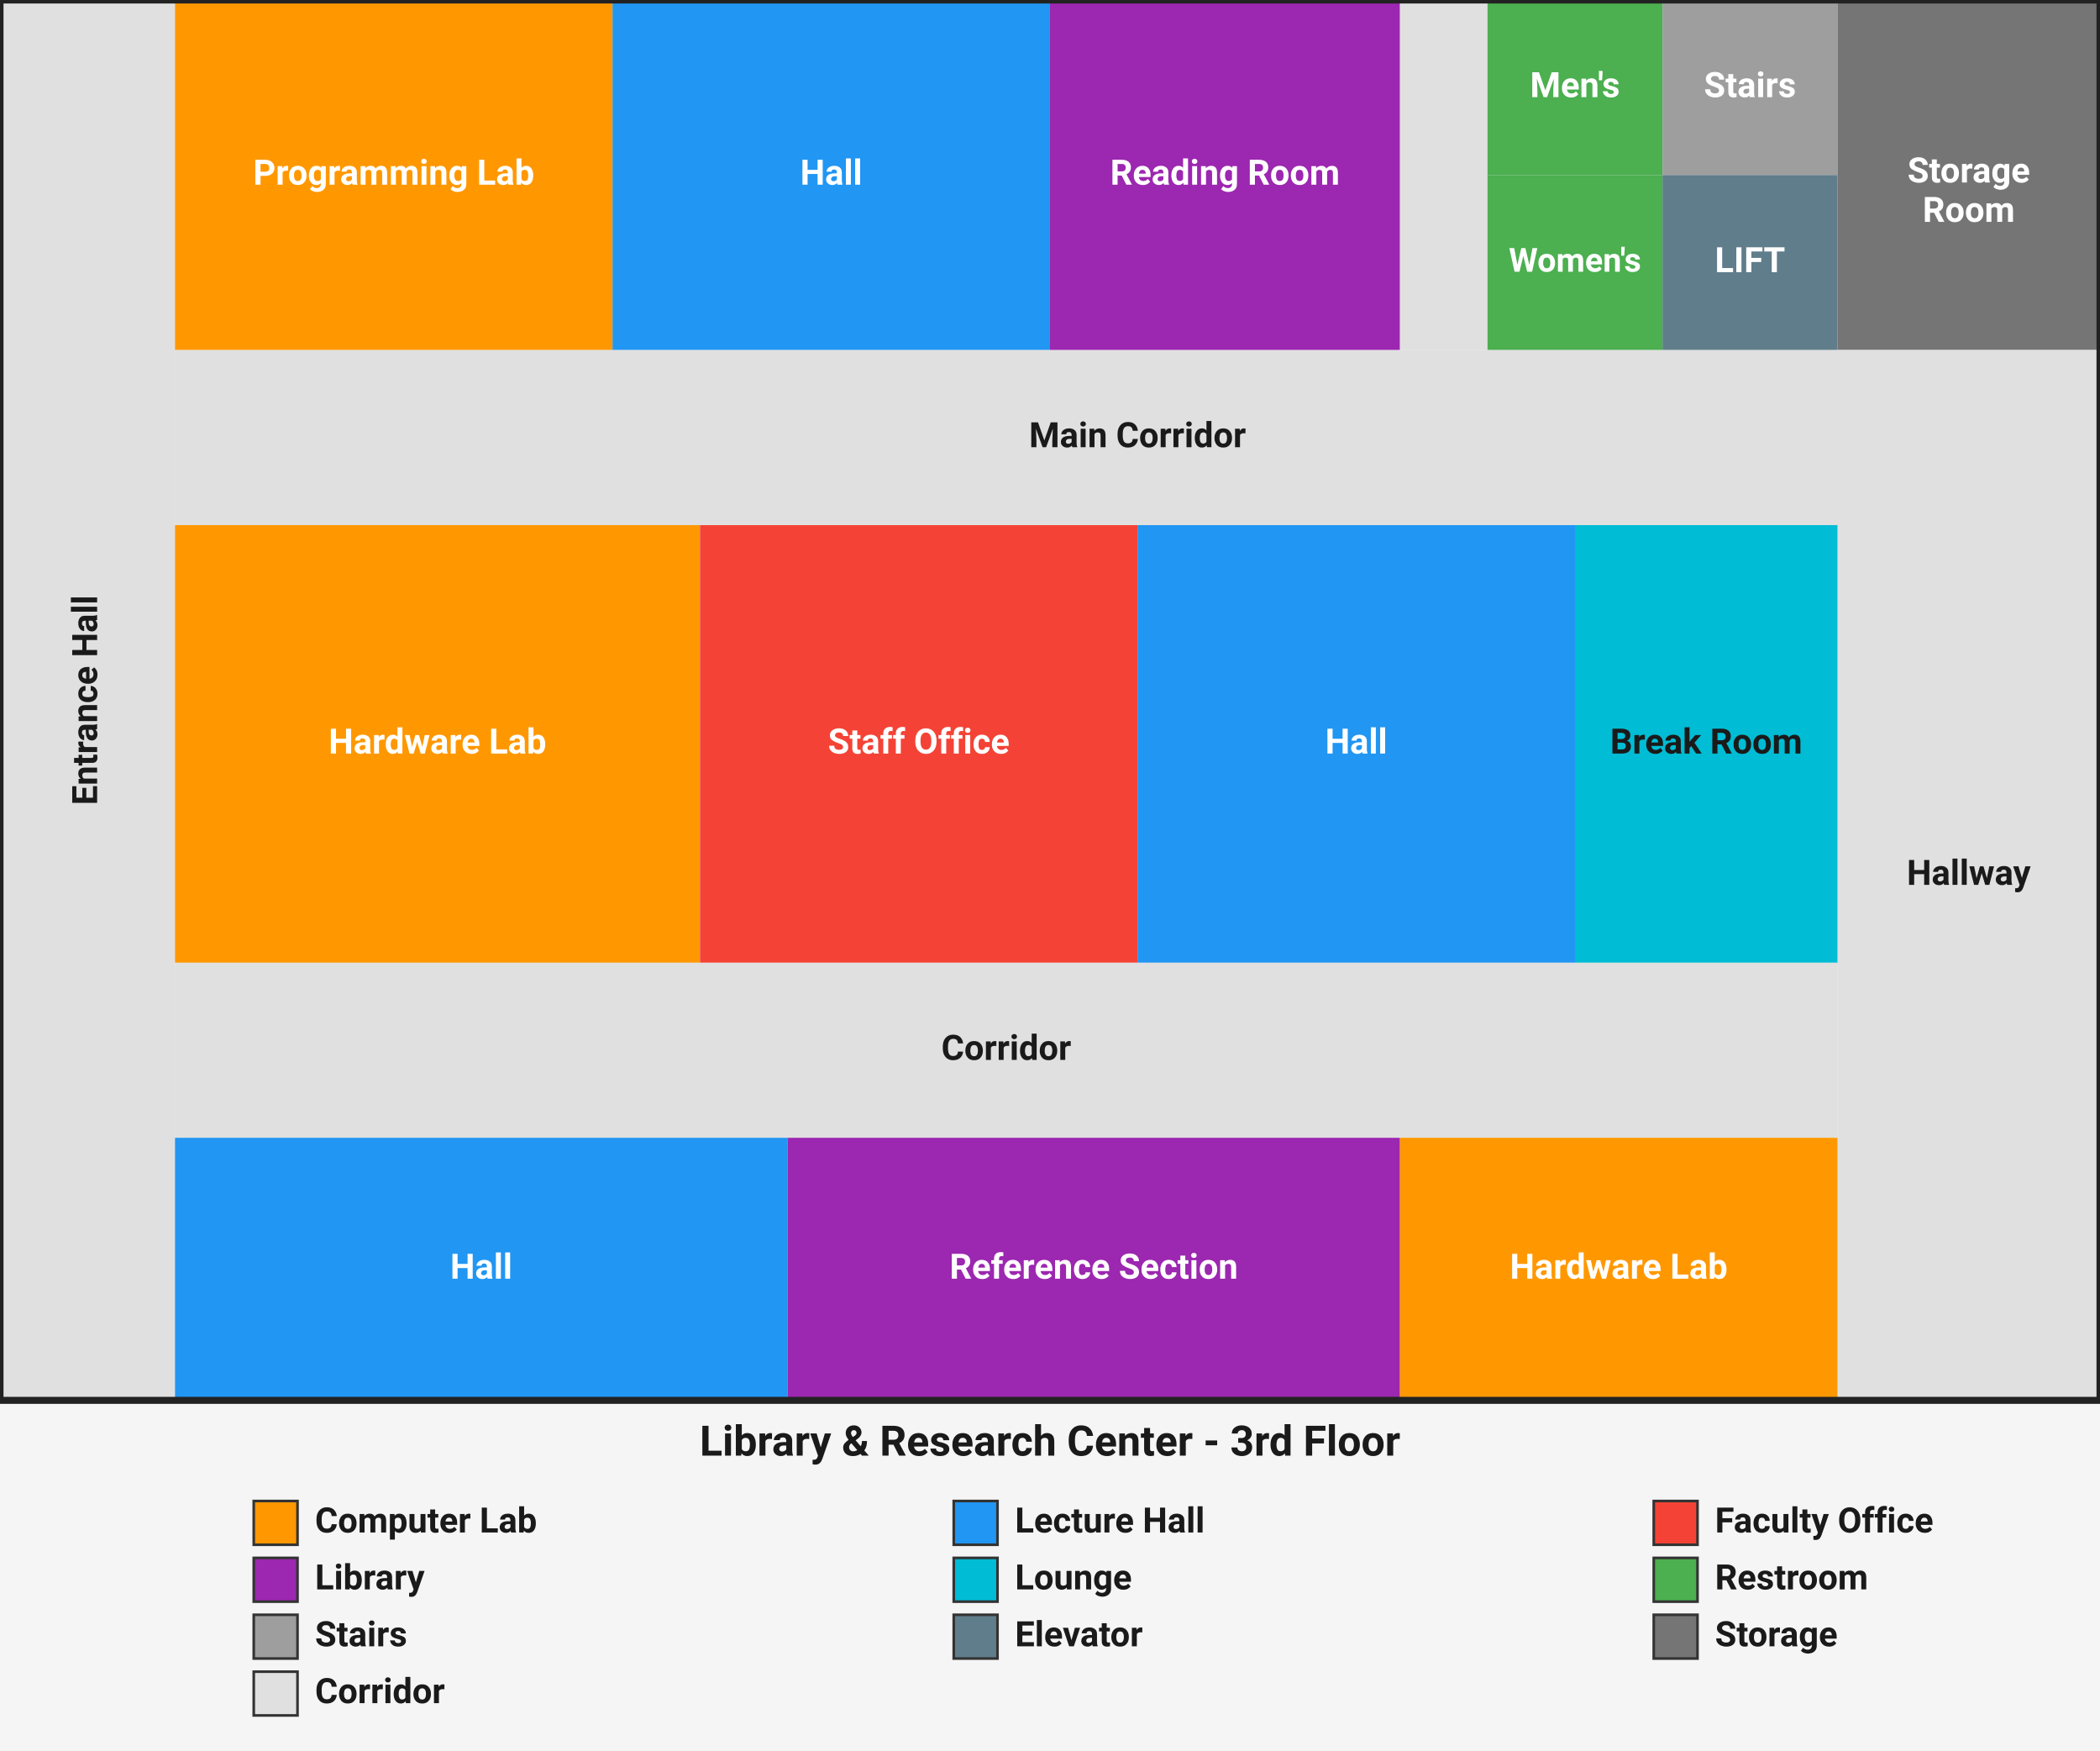
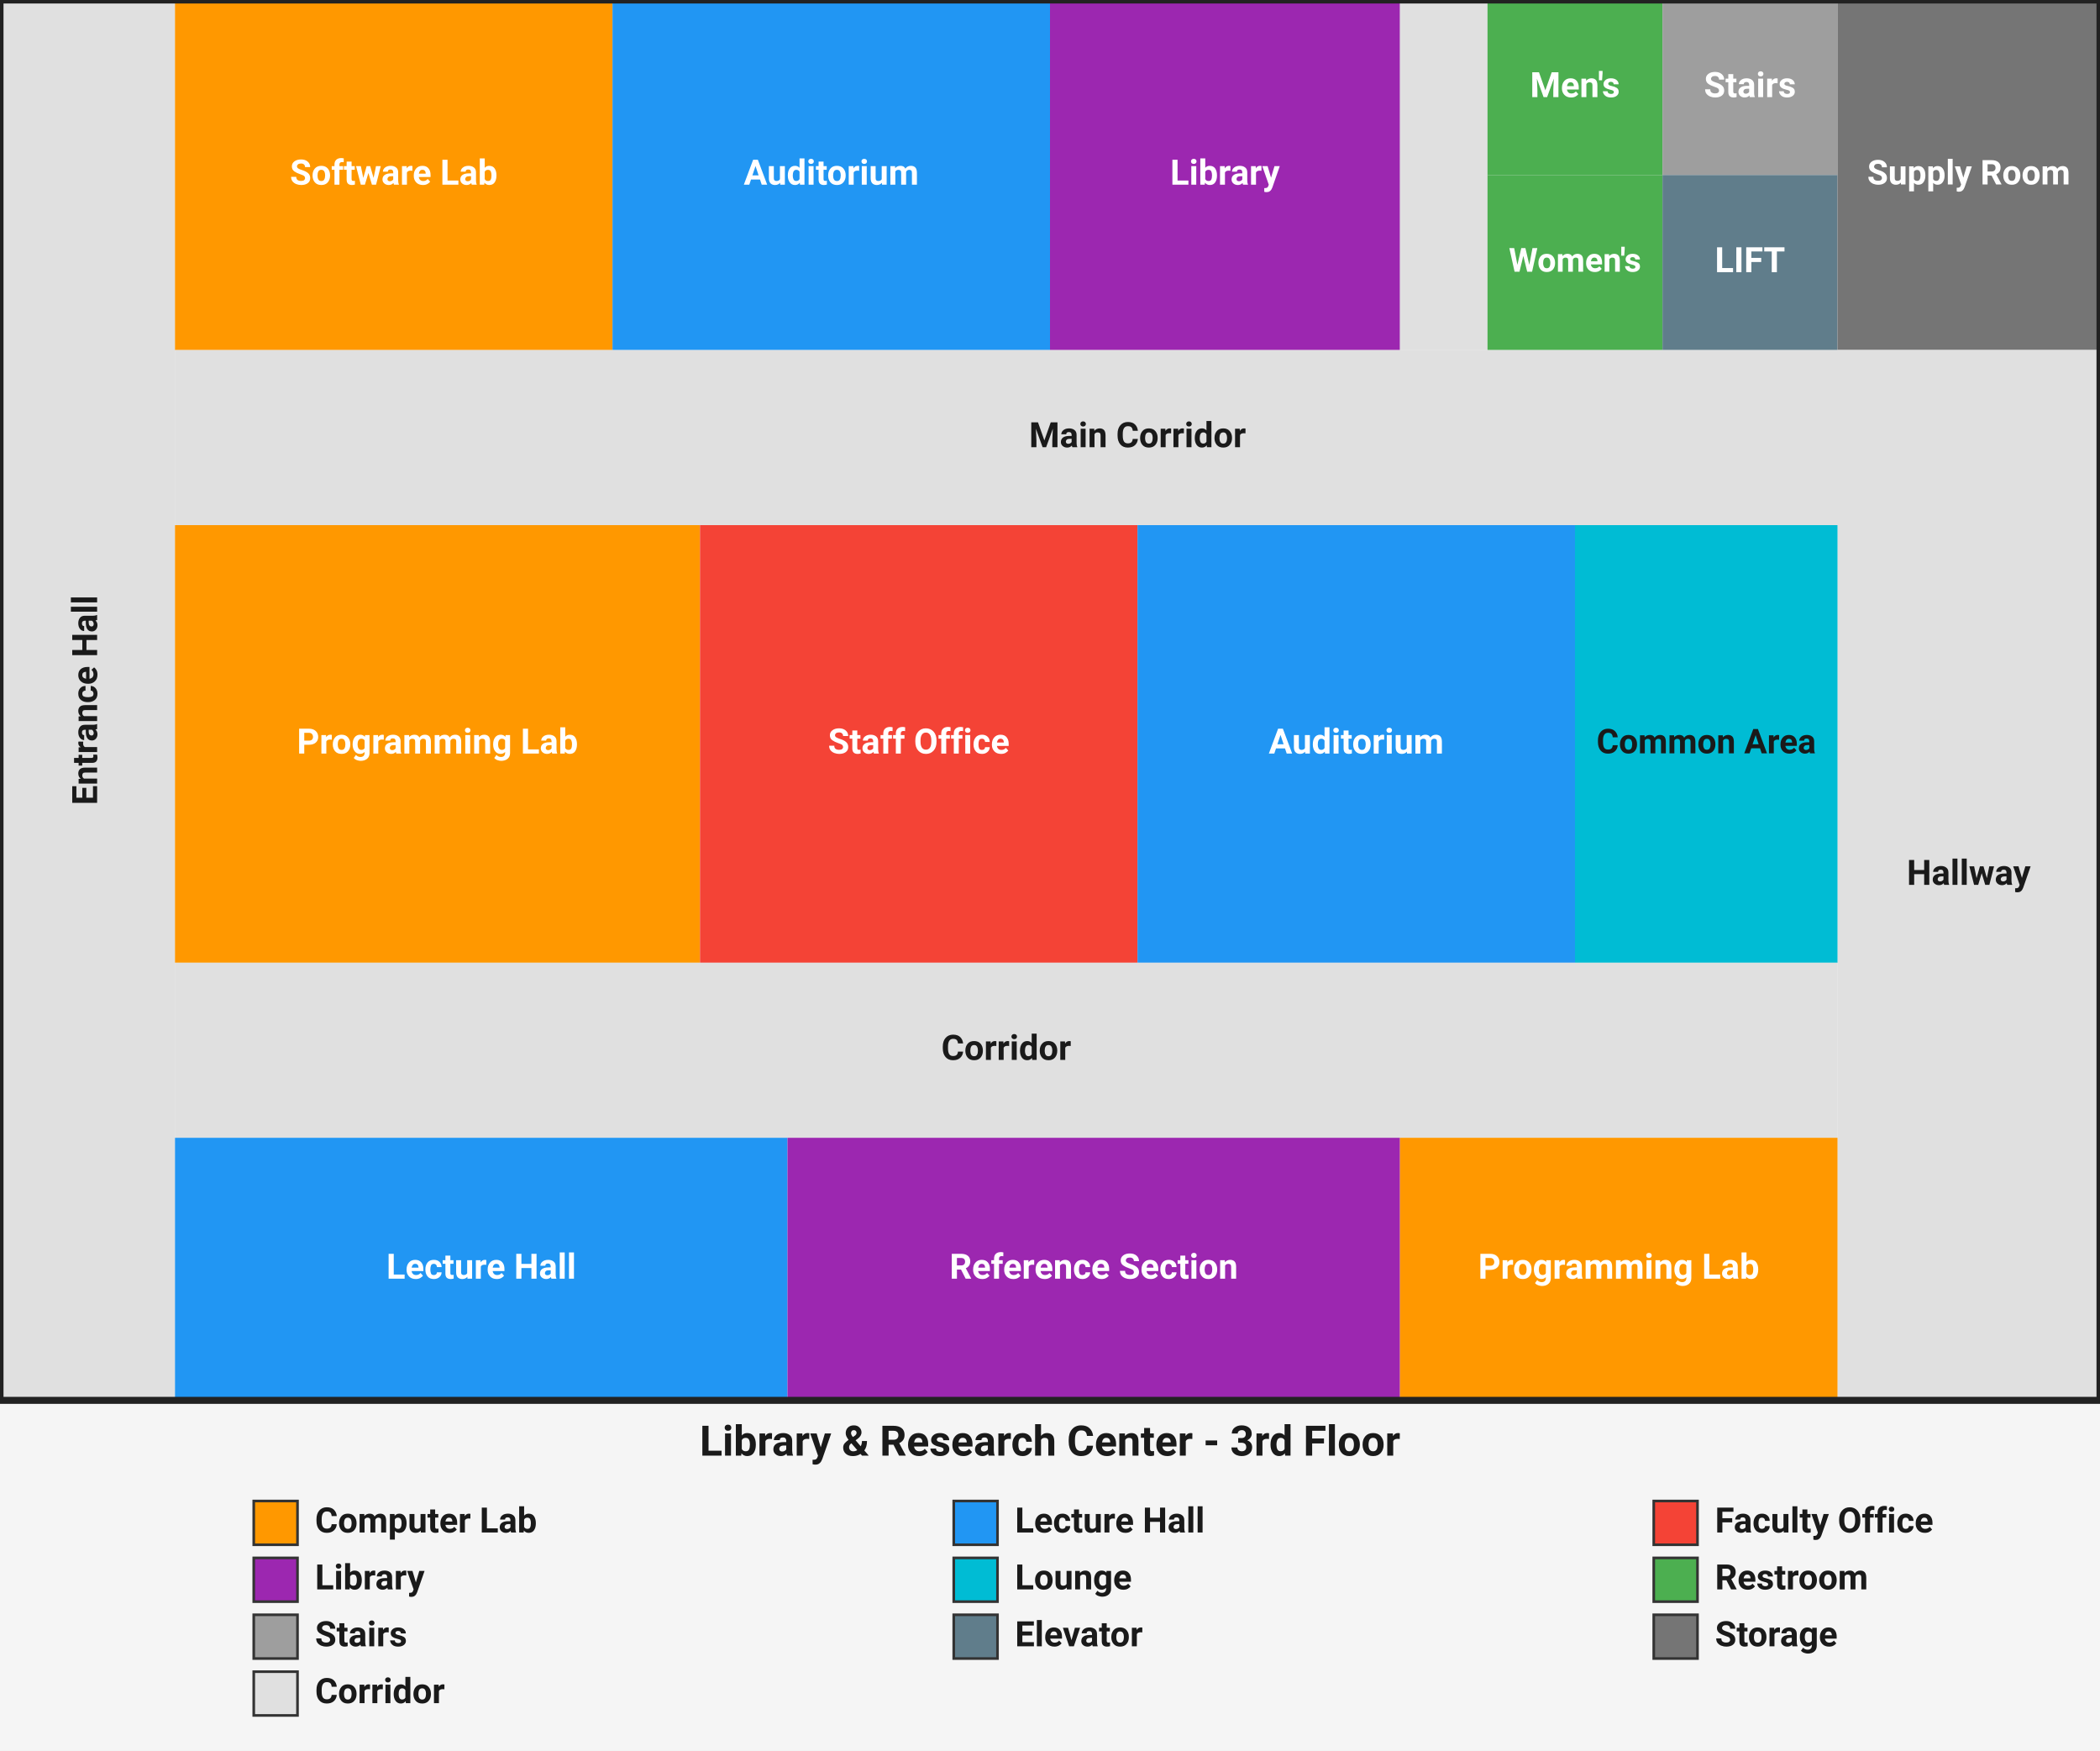
<svg xmlns="http://www.w3.org/2000/svg" viewBox="0 0 2400 2000" width="2400" height="2000" style="display:block; max-width:100%; height:auto;">
  <defs>
    <style>
      text { 
        -webkit-font-smoothing: antialiased;
        -moz-osx-font-smoothing: grayscale;
      }
    </style>
  </defs>
  <rect x="0" y="0" width="2400" height="2000" fill="#f5f5f5" />
  <rect x="0" y="0" width="200" height="1600" fill="#E0E0E0" stroke="none" />
  <text x="100.0" y="800.0" font-family="Roboto,Segoe UI,Arial,sans-serif" font-size="40" font-weight="600" fill="#1a1a1a" text-anchor="middle" dominant-baseline="middle" transform="rotate(-90 100.0 800.0)">
              Entrance Hall
            </text>
  <rect x="200" y="0" width="500" height="400" fill="#FF9800" stroke="none" />
  <text x="450.0" y="200.0" font-family="Roboto,Segoe UI,Arial,sans-serif" font-size="40" font-weight="600" fill="white" text-anchor="middle" dominant-baseline="middle">
-               Programming Lab
+               Software Lab
            </text>
  <rect x="700" y="0" width="500" height="400" fill="#2196F3" stroke="none" />
  <text x="950.0" y="200.0" font-family="Roboto,Segoe UI,Arial,sans-serif" font-size="40" font-weight="600" fill="white" text-anchor="middle" dominant-baseline="middle">
-               Hall
+               Auditorium
            </text>
  <rect x="1200" y="0" width="400" height="400" fill="#9C27B0" stroke="none" />
  <text x="1400.0" y="200.0" font-family="Roboto,Segoe UI,Arial,sans-serif" font-size="40" font-weight="600" fill="white" text-anchor="middle" dominant-baseline="middle">
-               Reading Room
+               Library
            </text>
  <rect x="1600" y="0" width="100" height="400" fill="#E0E0E0" stroke="none" />
  <rect x="1700" y="0" width="200" height="200" fill="#4CAF50" stroke="none" />
  <text x="1800.0" y="100.0" font-family="Roboto,Segoe UI,Arial,sans-serif" font-size="40" font-weight="600" fill="white" text-anchor="middle" dominant-baseline="middle">
              Men's
            </text>
  <rect x="1700" y="200" width="200" height="200" fill="#4CAF50" stroke="none" />
  <text x="1800.0" y="300.0" font-family="Roboto,Segoe UI,Arial,sans-serif" font-size="38" font-weight="600" fill="white" text-anchor="middle" dominant-baseline="middle">
              Women's
            </text>
  <rect x="1900" y="0" width="200" height="200" fill="#9E9E9E" stroke="none" />
  <text x="2000.0" y="100.0" font-family="Roboto,Segoe UI,Arial,sans-serif" font-size="40" font-weight="600" fill="white" text-anchor="middle" dominant-baseline="middle">
              Stairs
            </text>
  <rect x="1900" y="200" width="200" height="200" fill="#607D8B" stroke="none" />
  <text x="2000.0" y="300.0" font-family="Roboto,Segoe UI,Arial,sans-serif" font-size="40" font-weight="600" fill="white" text-anchor="middle" dominant-baseline="middle">
              LIFT
            </text>
  <rect x="2100" y="0" width="300" height="400" fill="#757575" stroke="none" />
-   <g>
-     <text x="2250.0" y="197.5" font-family="Roboto,Segoe UI,Arial,sans-serif" font-size="40" font-weight="600" fill="white" text-anchor="middle" dominant-baseline="middle">
-                   Storage
-                 </text>
-     <text x="2250.0" y="242.5" font-family="Roboto,Segoe UI,Arial,sans-serif" font-size="40" font-weight="600" fill="white" text-anchor="middle" dominant-baseline="middle">
-                   Room
-                 </text>
-   </g>
+   <text x="2250.0" y="200.0" font-family="Roboto,Segoe UI,Arial,sans-serif" font-size="39" font-weight="600" fill="white" text-anchor="middle" dominant-baseline="middle">
+               Supply Room
+             </text>
  <rect x="200" y="400" width="2200" height="200" fill="#E0E0E0" stroke="none" />
  <text x="1300.0" y="500.0" font-family="Roboto,Segoe UI,Arial,sans-serif" font-size="40" font-weight="600" fill="#1a1a1a" text-anchor="middle" dominant-baseline="middle">
              Main Corridor
            </text>
  <rect x="1600" y="400" width="100" height="100" fill="#E0E0E0" stroke="none" />
  <rect x="2100" y="400" width="300" height="1200" fill="#E0E0E0" stroke="none" />
  <text x="2250.0" y="1000.0" font-family="Roboto,Segoe UI,Arial,sans-serif" font-size="40" font-weight="600" fill="#1a1a1a" text-anchor="middle" dominant-baseline="middle">
              Hallway
            </text>
  <rect x="200" y="600" width="600" height="500" fill="#FF9800" stroke="none" />
  <text x="500.0" y="850.0" font-family="Roboto,Segoe UI,Arial,sans-serif" font-size="40" font-weight="600" fill="white" text-anchor="middle" dominant-baseline="middle">
-               Hardware Lab
+               Programming Lab
            </text>
  <rect x="800" y="600" width="500" height="500" fill="#F44336" stroke="none" />
  <text x="1050.0" y="850.0" font-family="Roboto,Segoe UI,Arial,sans-serif" font-size="40" font-weight="600" fill="white" text-anchor="middle" dominant-baseline="middle">
              Staff Office
            </text>
  <rect x="1300" y="600" width="500" height="500" fill="#2196F3" stroke="none" />
  <text x="1550.0" y="850.0" font-family="Roboto,Segoe UI,Arial,sans-serif" font-size="40" font-weight="600" fill="white" text-anchor="middle" dominant-baseline="middle">
-               Hall
+               Auditorium
            </text>
  <rect x="1800" y="600" width="300" height="500" fill="#00BCD4" stroke="none" />
-   <text x="1950.0" y="850.0" font-family="Roboto,Segoe UI,Arial,sans-serif" font-size="40" font-weight="600" fill="#1a1a1a" text-anchor="middle" dominant-baseline="middle">
-               Break Room
+   <text x="1950.0" y="850.0" font-family="Roboto,Segoe UI,Arial,sans-serif" font-size="39" font-weight="600" fill="#1a1a1a" text-anchor="middle" dominant-baseline="middle">
+               Common Area
            </text>
  <rect x="200" y="1100" width="1900" height="200" fill="#E0E0E0" stroke="none" />
  <text x="1150.0" y="1200.0" font-family="Roboto,Segoe UI,Arial,sans-serif" font-size="40" font-weight="600" fill="#1a1a1a" text-anchor="middle" dominant-baseline="middle">
              Corridor
            </text>
  <rect x="200" y="1300" width="700" height="300" fill="#2196F3" stroke="none" />
  <text x="550.0" y="1450.0" font-family="Roboto,Segoe UI,Arial,sans-serif" font-size="40" font-weight="600" fill="white" text-anchor="middle" dominant-baseline="middle">
-               Hall
+               Lecture Hall
            </text>
  <rect x="900" y="1300" width="700" height="300" fill="#9C27B0" stroke="none" />
  <text x="1250.0" y="1450.0" font-family="Roboto,Segoe UI,Arial,sans-serif" font-size="40" font-weight="600" fill="white" text-anchor="middle" dominant-baseline="middle">
              Reference Section
            </text>
  <rect x="1600" y="1300" width="500" height="300" fill="#FF9800" stroke="none" />
  <text x="1850.0" y="1450.0" font-family="Roboto,Segoe UI,Arial,sans-serif" font-size="40" font-weight="600" fill="white" text-anchor="middle" dominant-baseline="middle">
-               Hardware Lab
+               Programming Lab
            </text>
  <rect x="0" y="0" width="2400" height="1600" fill="none" stroke="#222" stroke-width="8" />
  <text x="1200.0" y="1650" font-family="Roboto,Segoe UI,Arial,sans-serif" font-size="48" font-weight="700" fill="#1a1a1a" text-anchor="middle" dominant-baseline="middle">
          Library &amp; Research Center - 3rd Floor
        </text>
  <rect x="290.0" y="1715.0" width="50" height="50" fill="#FF9800" stroke="#333" stroke-width="3" />
  <text x="360.0" y="1740" font-family="Roboto,Segoe UI,Arial,sans-serif" font-size="40" font-weight="700" fill="#1a1a1a" text-anchor="start" dominant-baseline="middle">
          Computer Lab
        </text>
  <rect x="1090.0" y="1715.0" width="50" height="50" fill="#2196F3" stroke="#333" stroke-width="3" />
  <text x="1160.0" y="1740" font-family="Roboto,Segoe UI,Arial,sans-serif" font-size="40" font-weight="700" fill="#1a1a1a" text-anchor="start" dominant-baseline="middle">
          Lecture Hall
        </text>
  <rect x="1890.0" y="1715.0" width="50" height="50" fill="#F44336" stroke="#333" stroke-width="3" />
  <text x="1960.0" y="1740" font-family="Roboto,Segoe UI,Arial,sans-serif" font-size="40" font-weight="700" fill="#1a1a1a" text-anchor="start" dominant-baseline="middle">
          Faculty Office
        </text>
  <rect x="290.0" y="1780.0" width="50" height="50" fill="#9C27B0" stroke="#333" stroke-width="3" />
  <text x="360.0" y="1805" font-family="Roboto,Segoe UI,Arial,sans-serif" font-size="40" font-weight="700" fill="#1a1a1a" text-anchor="start" dominant-baseline="middle">
          Library
        </text>
  <rect x="1090.0" y="1780.0" width="50" height="50" fill="#00BCD4" stroke="#333" stroke-width="3" />
  <text x="1160.0" y="1805" font-family="Roboto,Segoe UI,Arial,sans-serif" font-size="40" font-weight="700" fill="#1a1a1a" text-anchor="start" dominant-baseline="middle">
          Lounge
        </text>
  <rect x="1890.0" y="1780.0" width="50" height="50" fill="#4CAF50" stroke="#333" stroke-width="3" />
  <text x="1960.0" y="1805" font-family="Roboto,Segoe UI,Arial,sans-serif" font-size="40" font-weight="700" fill="#1a1a1a" text-anchor="start" dominant-baseline="middle">
          Restroom
        </text>
  <rect x="290.0" y="1845.0" width="50" height="50" fill="#9E9E9E" stroke="#333" stroke-width="3" />
  <text x="360.0" y="1870" font-family="Roboto,Segoe UI,Arial,sans-serif" font-size="40" font-weight="700" fill="#1a1a1a" text-anchor="start" dominant-baseline="middle">
          Stairs
        </text>
  <rect x="1090.0" y="1845.0" width="50" height="50" fill="#607D8B" stroke="#333" stroke-width="3" />
  <text x="1160.0" y="1870" font-family="Roboto,Segoe UI,Arial,sans-serif" font-size="40" font-weight="700" fill="#1a1a1a" text-anchor="start" dominant-baseline="middle">
          Elevator
        </text>
  <rect x="1890.0" y="1845.0" width="50" height="50" fill="#757575" stroke="#333" stroke-width="3" />
  <text x="1960.0" y="1870" font-family="Roboto,Segoe UI,Arial,sans-serif" font-size="40" font-weight="700" fill="#1a1a1a" text-anchor="start" dominant-baseline="middle">
          Storage
        </text>
  <rect x="290.0" y="1910.0" width="50" height="50" fill="#E0E0E0" stroke="#333" stroke-width="3" />
  <text x="360.0" y="1935" font-family="Roboto,Segoe UI,Arial,sans-serif" font-size="40" font-weight="700" fill="#1a1a1a" text-anchor="start" dominant-baseline="middle">
          Corridor
        </text>
</svg>
